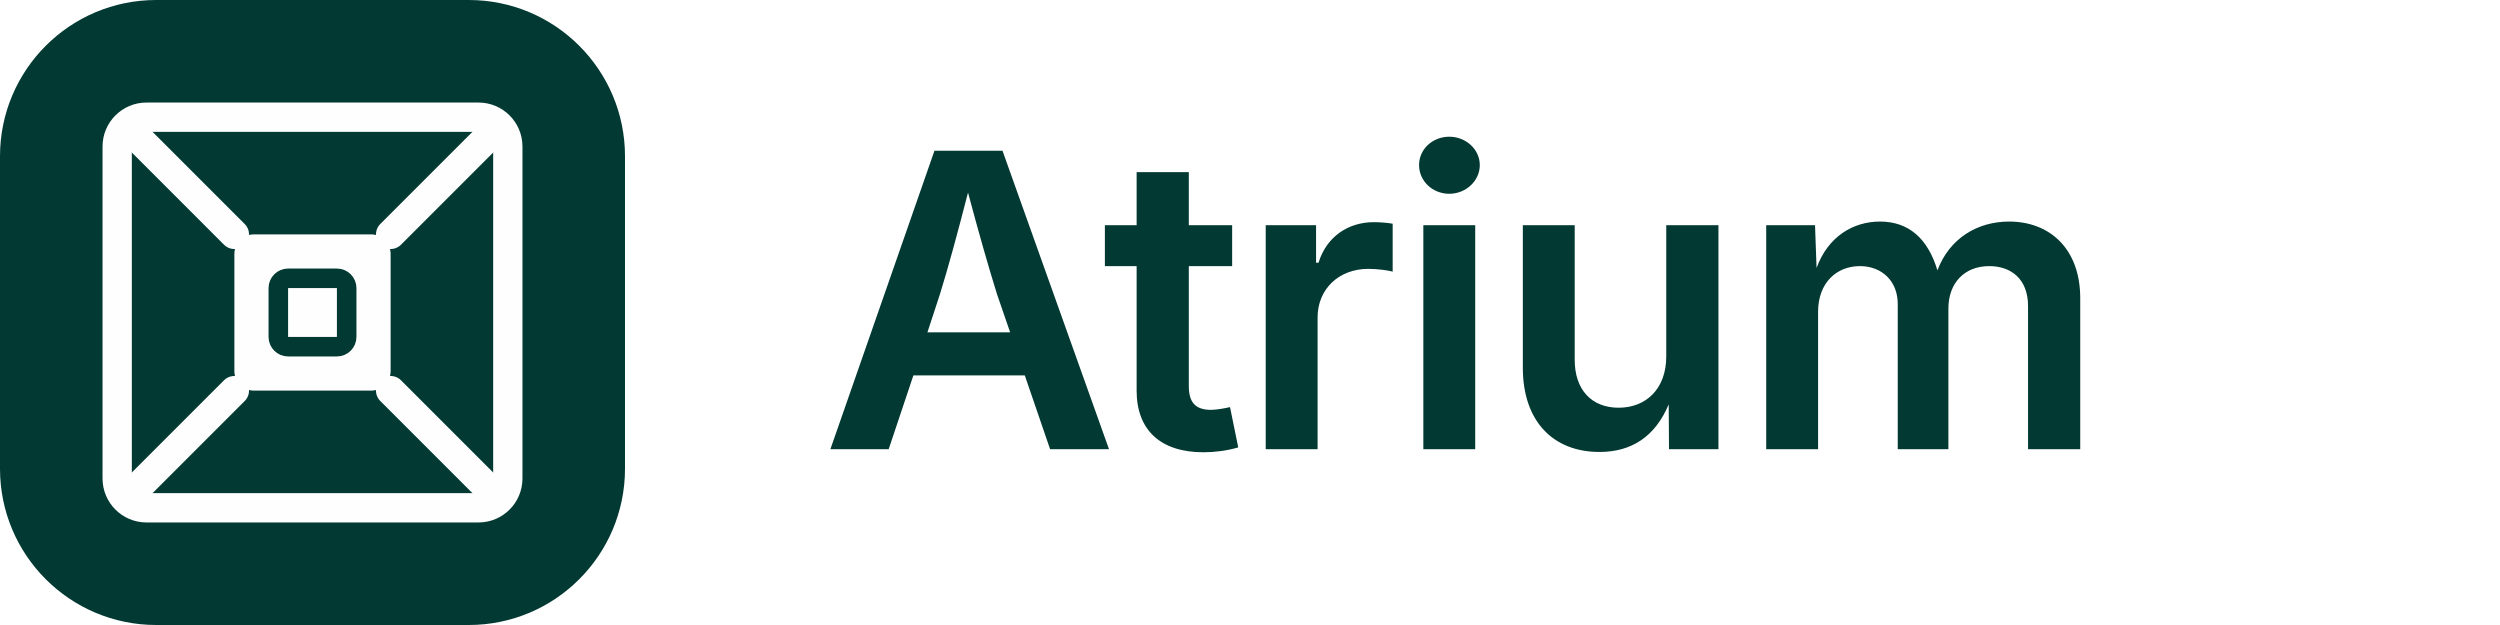
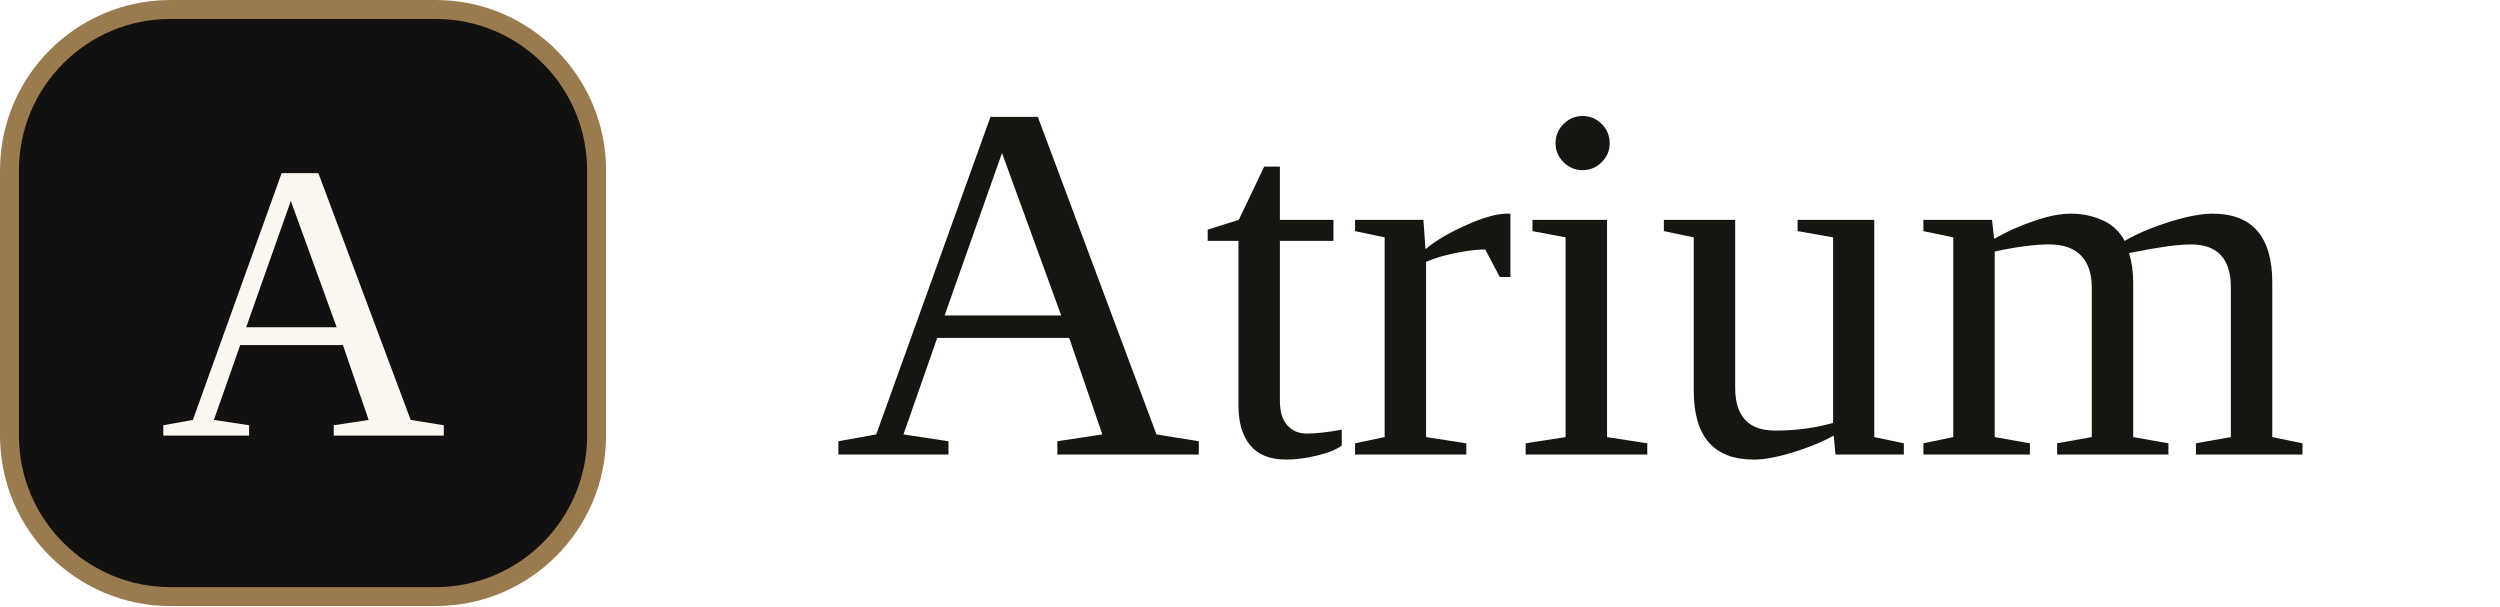
- <svg xmlns="http://www.w3.org/2000/svg" viewBox="0 0 128 32" role="img" aria-label="Atrium">
-   <rect width="32" height="32" rx="8" fill="#023933" />
-   <g fill="none" stroke="#FDFEFD" stroke-width="1.5" stroke-linejoin="round" stroke-linecap="round">
-     <rect x="6" y="6" width="20" height="20" rx="1.5" />
-     <path d="M6.6 6.6 12 12M25.4 6.6 20 12M6.6 25.4 12 20M25.4 25.4 20 20" />
-   </g>
-   <rect x="12" y="12" width="8" height="8" rx="1" fill="#FDFEFD" />
-   <rect x="14.25" y="14.25" width="3.5" height="3.5" rx="0.5" fill="none" stroke="#023933" stroke-width="1" />
-   <text x="42" y="23" fill="#023933" font-family="Inter, ui-sans-serif, system-ui, sans-serif" font-size="21" font-weight="600" letter-spacing="-0.4">Atrium</text>
+ <svg xmlns="http://www.w3.org/2000/svg" viewBox="0 0 132 32" width="132" height="32" role="img" aria-label="Atrium">
+   <rect x="0.5" y="0.5" width="31" height="31" rx="8.5" fill="#121110" stroke="#9A7B4F" />
+   <text x="16" y="23" text-anchor="middle" fill="#FBF8F1" font-family="'Instrument Serif', Georgia, 'Times New Roman', serif" font-size="21">A</text>
+   <text x="44" y="24" fill="#17150F" font-family="'Instrument Serif', Georgia, 'Times New Roman', serif" font-size="27">Atrium</text>
</svg>
